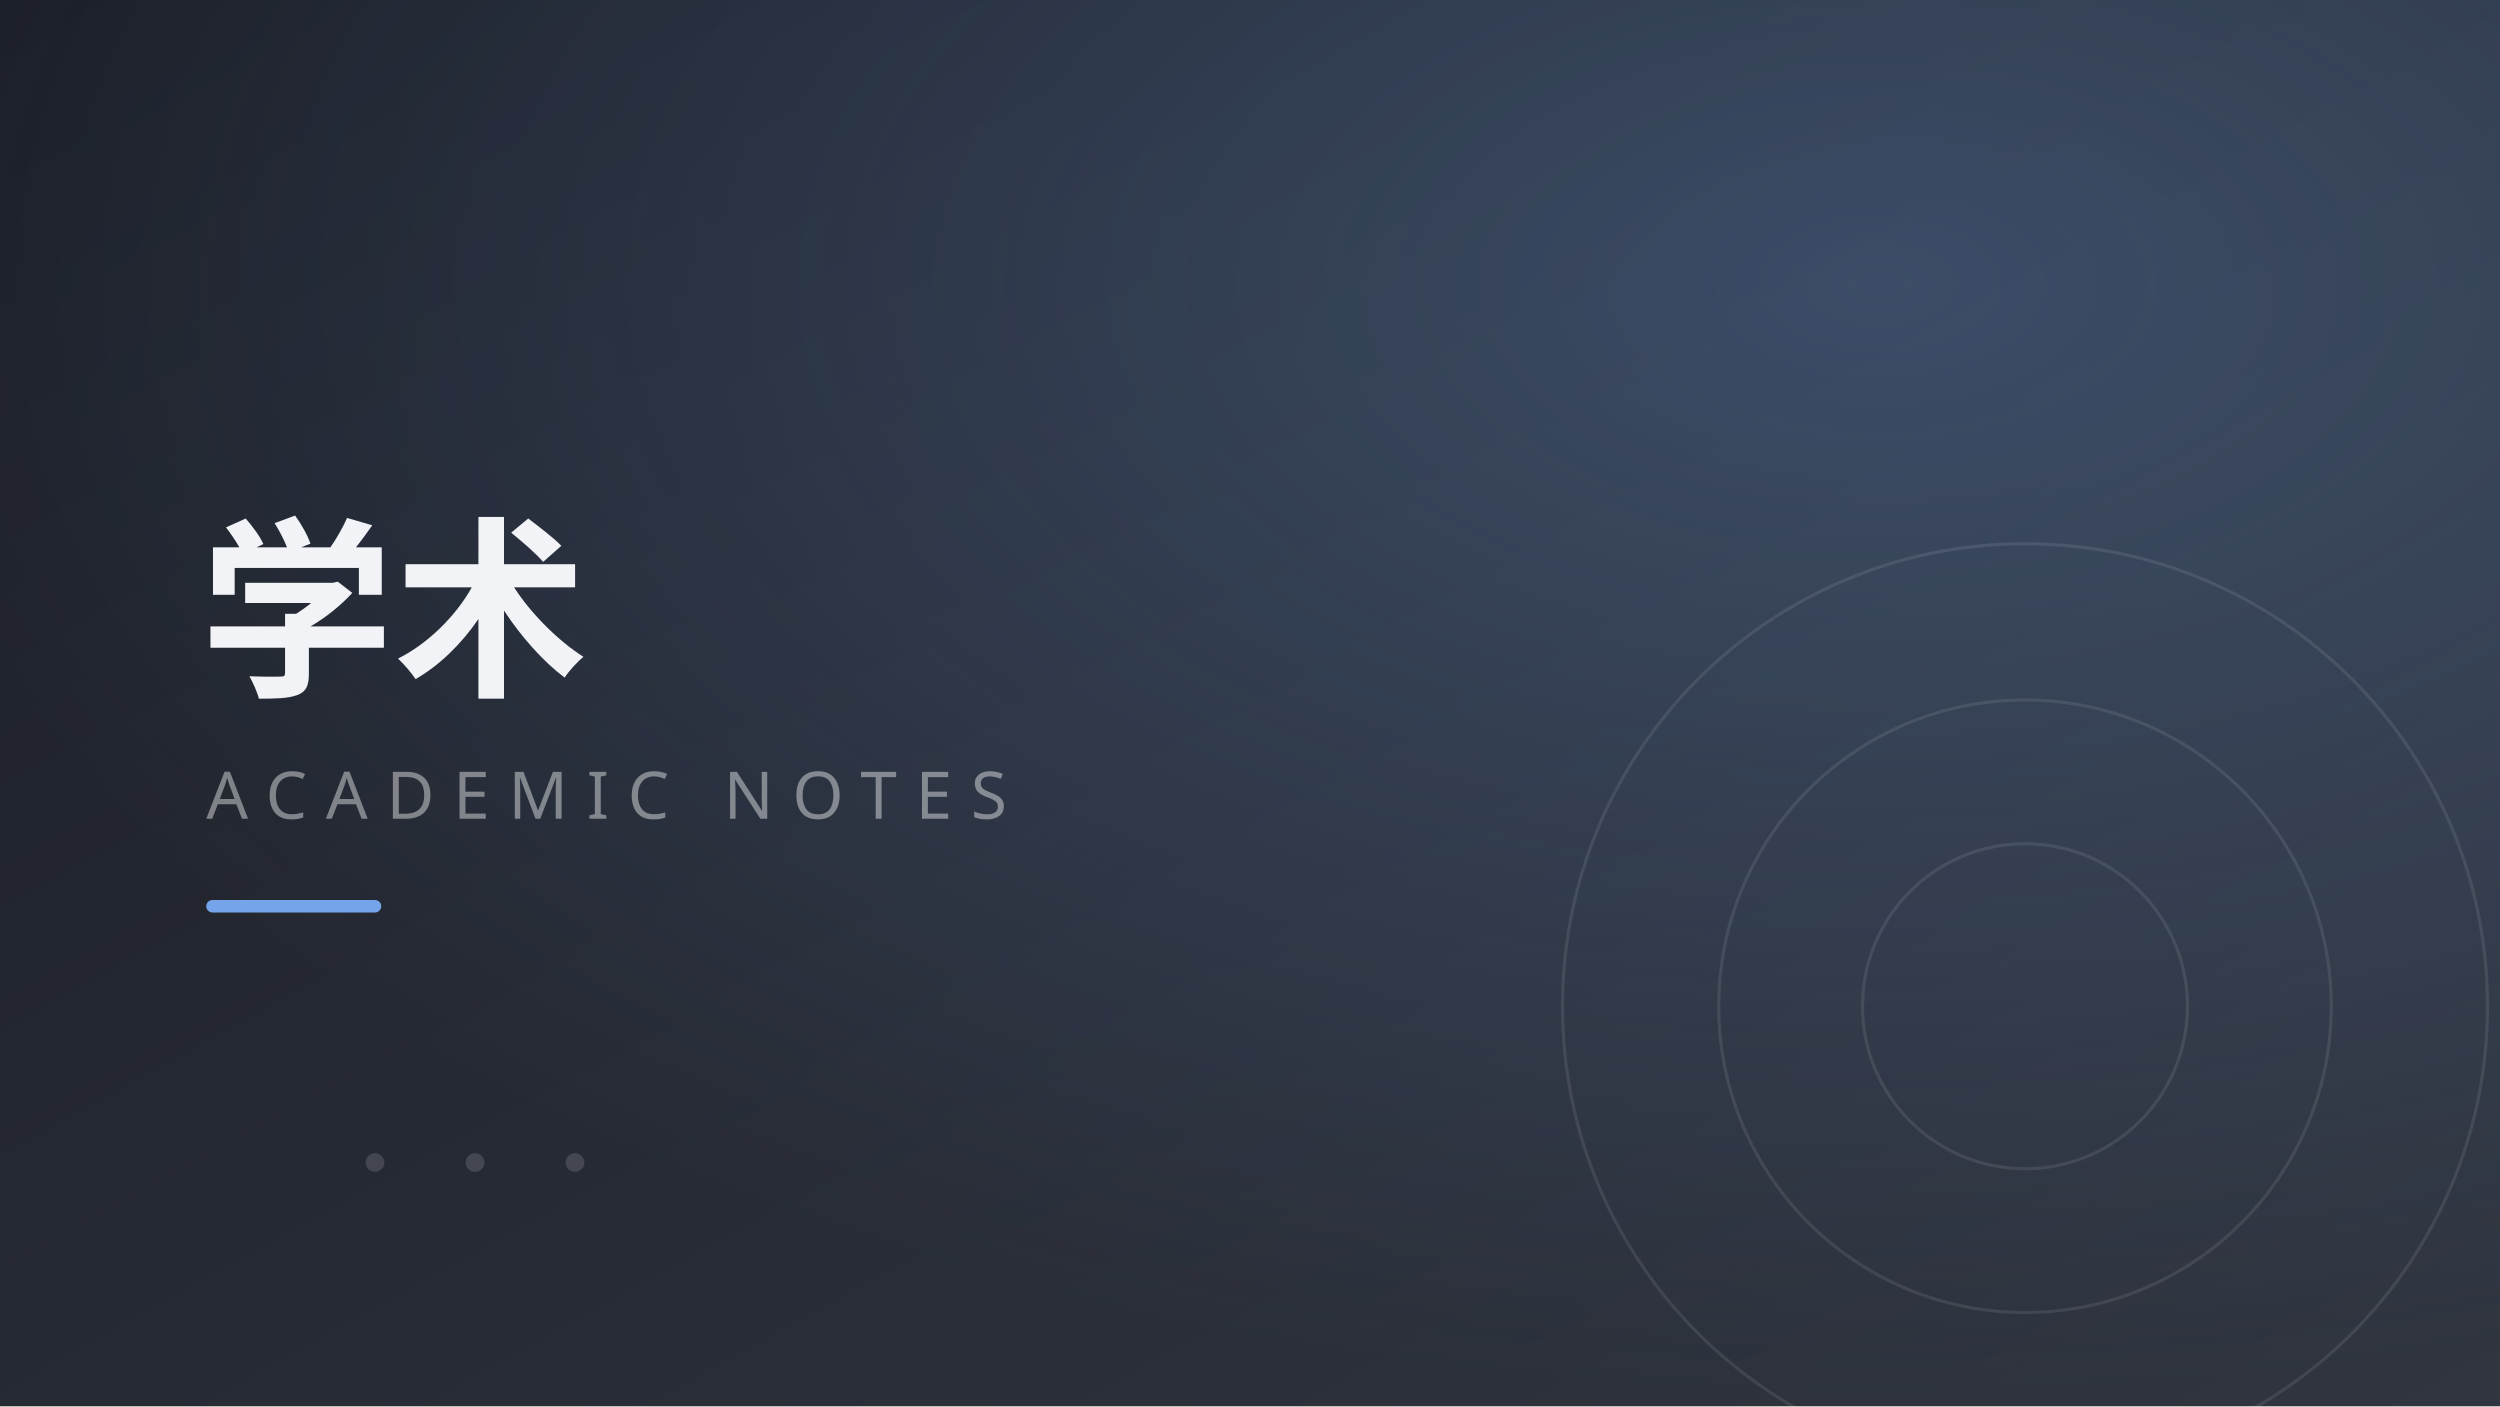
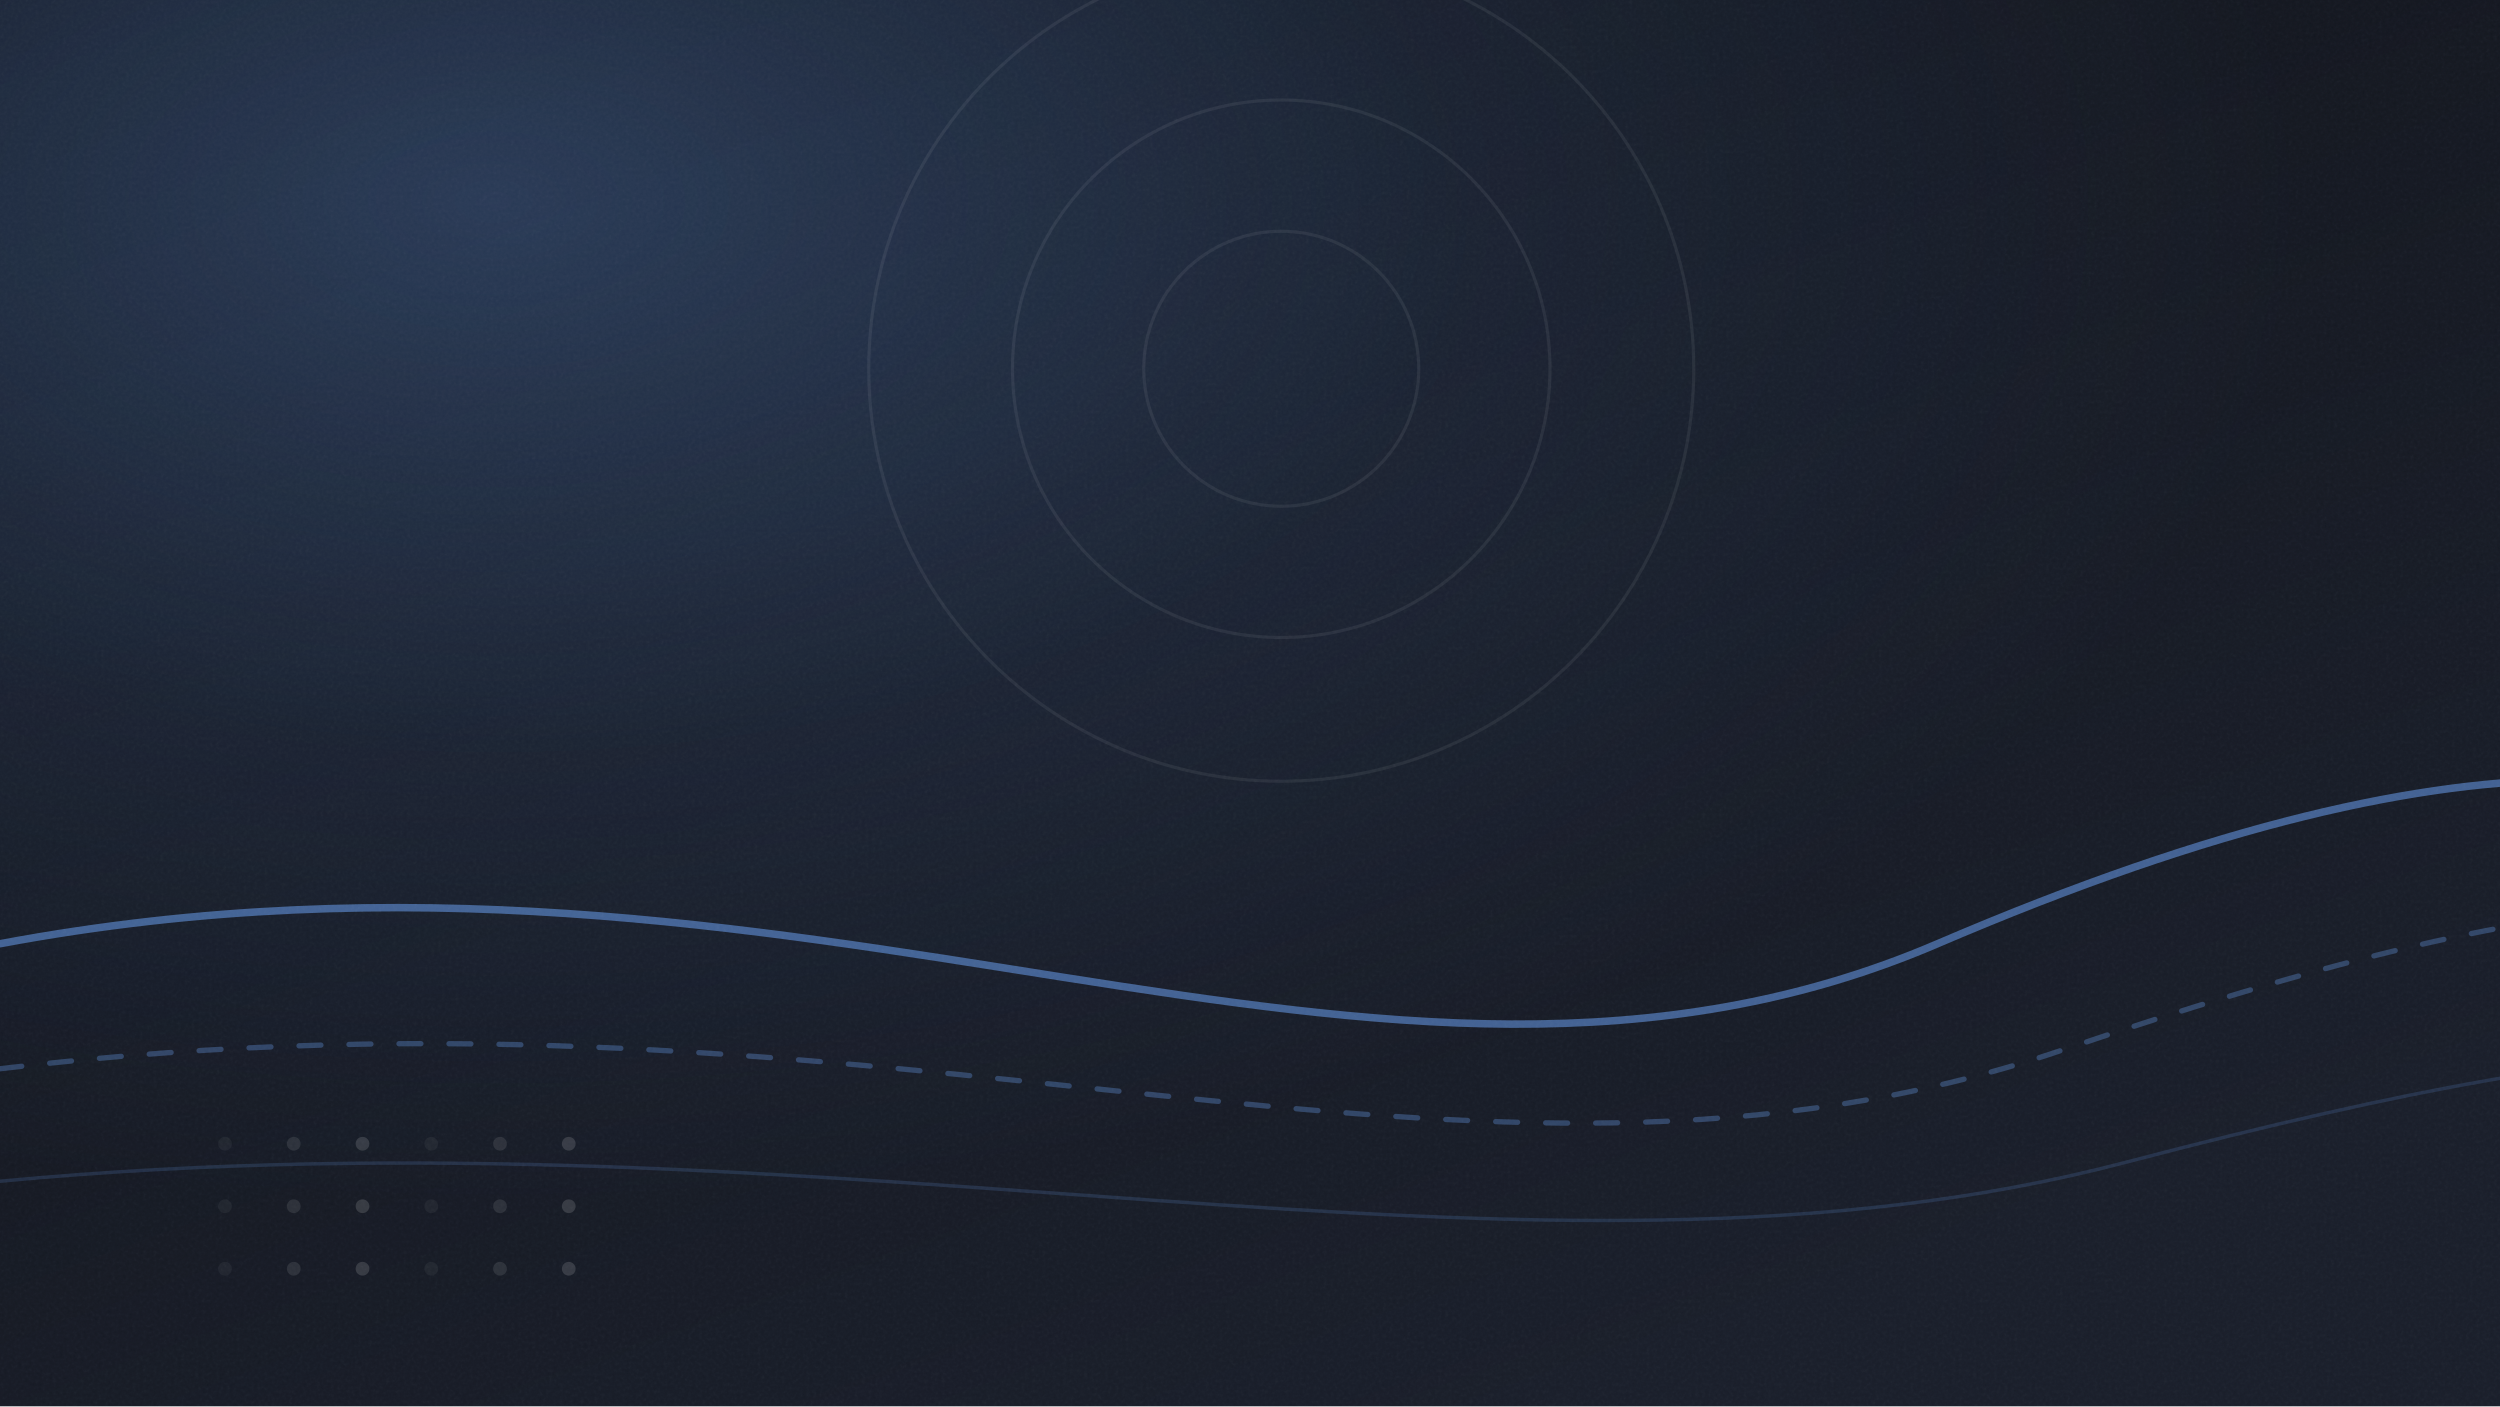
<svg xmlns="http://www.w3.org/2000/svg" width="800" height="450" viewBox="0 0 800 450">
  <defs>
-     <linearGradient id="bg" x1="0" y1="0" x2="1" y2="1">
-       <stop offset="0" stop-color="#1b1e26" />
-       <stop offset="1" stop-color="#30353f" />
+     <linearGradient id="bg" x1="0" y1="0" x2="0.65" y2="1">
+       <stop offset="0" stop-color="#0e1118" />
+       <stop offset="1" stop-color="#181d29" />
    </linearGradient>
-     <radialGradient id="glow" cx="0.75" cy="0.2" r="0.8">
-       <stop offset="0" stop-color="#7fb2ff" stop-opacity="0.26" />
-       <stop offset="1" stop-color="#7fb2ff" stop-opacity="0" />
+     <radialGradient id="glow" cx="0.2" cy="0.14" r="0.72">
+       <stop offset="0" stop-color="#6fa8ff" stop-opacity="0.26" />
+       <stop offset="0.55" stop-color="#6fa8ff" stop-opacity="0.08" />
+       <stop offset="1" stop-color="#6fa8ff" stop-opacity="0" />
    </radialGradient>
+     <filter id="grain">
+       <feTurbulence type="fractalNoise" baseFrequency="0.9" numOctaves="2" stitchTiles="stitch" />
+       <feColorMatrix type="saturate" values="0" />
+       <feComponentTransfer>
+         <feFuncA type="linear" slope="0.05" />
+       </feComponentTransfer>
+       <feComposite operator="over" in2="SourceGraphic" />
+     </filter>
  </defs>
  <rect width="800" height="450" fill="url(#bg)" />
  <rect width="800" height="450" fill="url(#glow)" />
-   <g fill="none" stroke="#ffffff" stroke-opacity="0.09">
-     <circle cx="648" cy="322" r="148" />
-     <circle cx="648" cy="322" r="98" />
-     <circle cx="648" cy="322" r="52" />
+   <g fill="none" stroke="#ffffff" stroke-opacity="0.07">
+     <circle cx="410" cy="118" r="132" />
+     <circle cx="410" cy="118" r="86" />
+     <circle cx="410" cy="118" r="44" />
  </g>
-   <g fill="#ffffff" fill-opacity="0.14">
-     <circle cx="120" cy="372" r="3" />
-     <circle cx="152" cy="372" r="3" />
-     <circle cx="184" cy="372" r="3" />
-   </g>
-   <text x="64" y="218" font-family="'Microsoft YaHei', 'PingFang SC', sans-serif" font-size="62" font-weight="700" fill="#f2f3f7">学术</text>
-   <text x="66" y="262" font-family="'Bebas Neue', 'Segoe UI', sans-serif" font-size="21" letter-spacing="6" fill="#ffffff" fill-opacity="0.42">ACADEMIC NOTES</text>
-   <rect x="66" y="288" width="56" height="4" rx="2" fill="#7fb2ff" fill-opacity="0.9" />
+   <path d="M 0.0 302.0 C 260.0 253.3, 440.0 379.2, 620.0 302.0 S 880.0 246.0, 940.0 282.0" fill="none" stroke="#6fa8ff" stroke-opacity="0.5" stroke-width="2.4" stroke-linecap="round" />
+   <path d="M 0.0 342.0 C 290.0 307.2, 470.0 400.6, 660.0 336.0 S 900.0 286.0, 940.0 318.0" fill="none" stroke="#6fa8ff" stroke-opacity="0.3" stroke-width="1.7" stroke-dasharray="7 9" stroke-linecap="round" />
+   <path d="M 0.0 378.0 C 270.0 352.5, 490.0 421.9, 680.0 372.0 S 910.0 336.0, 940.0 356.0" fill="none" stroke="#6fa8ff" stroke-opacity="0.16" stroke-width="1.1" stroke-linecap="round" />
+   <circle cx="72" cy="366" r="2.2" fill="#ffffff" fill-opacity="0.05" />
+   <circle cx="94" cy="366" r="2.2" fill="#ffffff" fill-opacity="0.095" />
+   <circle cx="116" cy="366" r="2.2" fill="#ffffff" fill-opacity="0.14" />
+   <circle cx="138" cy="366" r="2.2" fill="#ffffff" fill-opacity="0.05" />
+   <circle cx="160" cy="366" r="2.2" fill="#ffffff" fill-opacity="0.095" />
+   <circle cx="182" cy="366" r="2.2" fill="#ffffff" fill-opacity="0.14" />
+   <circle cx="72" cy="386" r="2.2" fill="#ffffff" fill-opacity="0.05" />
+   <circle cx="94" cy="386" r="2.2" fill="#ffffff" fill-opacity="0.095" />
+   <circle cx="116" cy="386" r="2.2" fill="#ffffff" fill-opacity="0.14" />
+   <circle cx="138" cy="386" r="2.2" fill="#ffffff" fill-opacity="0.05" />
+   <circle cx="160" cy="386" r="2.2" fill="#ffffff" fill-opacity="0.095" />
+   <circle cx="182" cy="386" r="2.2" fill="#ffffff" fill-opacity="0.14" />
+   <circle cx="72" cy="406" r="2.2" fill="#ffffff" fill-opacity="0.05" />
+   <circle cx="94" cy="406" r="2.2" fill="#ffffff" fill-opacity="0.095" />
+   <circle cx="116" cy="406" r="2.2" fill="#ffffff" fill-opacity="0.14" />
+   <circle cx="138" cy="406" r="2.2" fill="#ffffff" fill-opacity="0.05" />
+   <circle cx="160" cy="406" r="2.2" fill="#ffffff" fill-opacity="0.095" />
+   <circle cx="182" cy="406" r="2.2" fill="#ffffff" fill-opacity="0.14" />
+   <rect width="800" height="450" filter="url(#grain)" fill="transparent" />
</svg>
